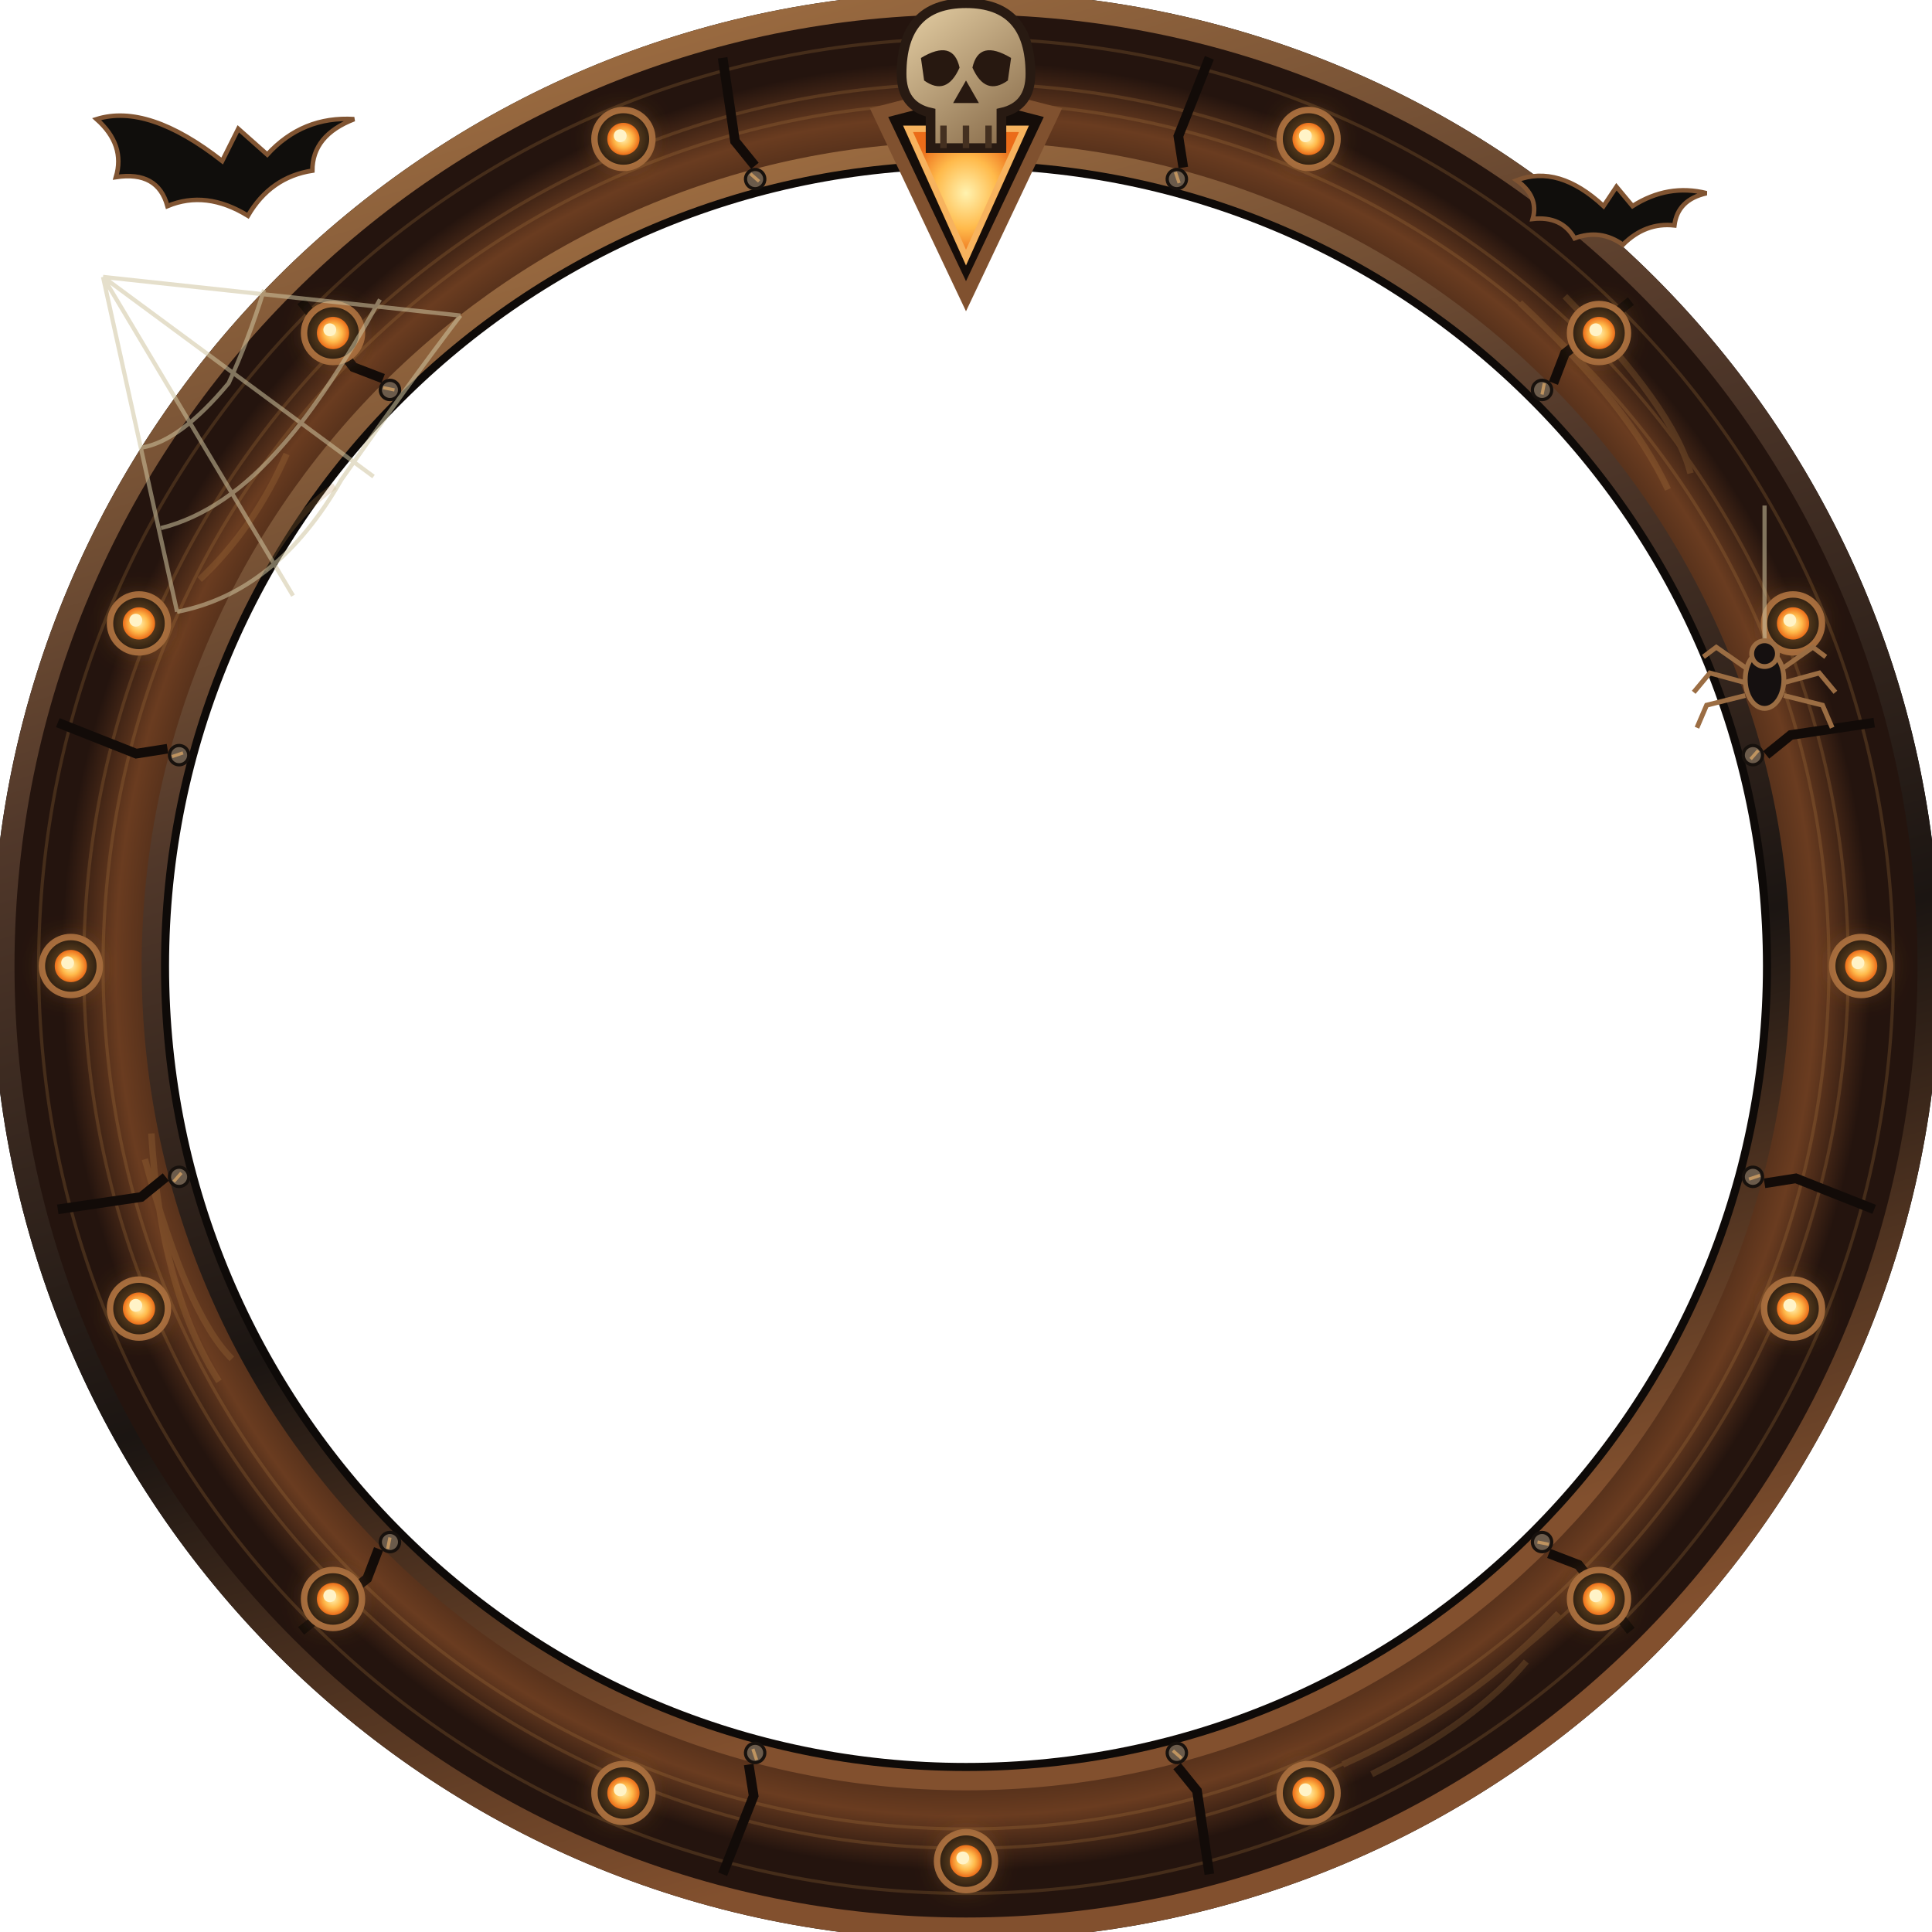
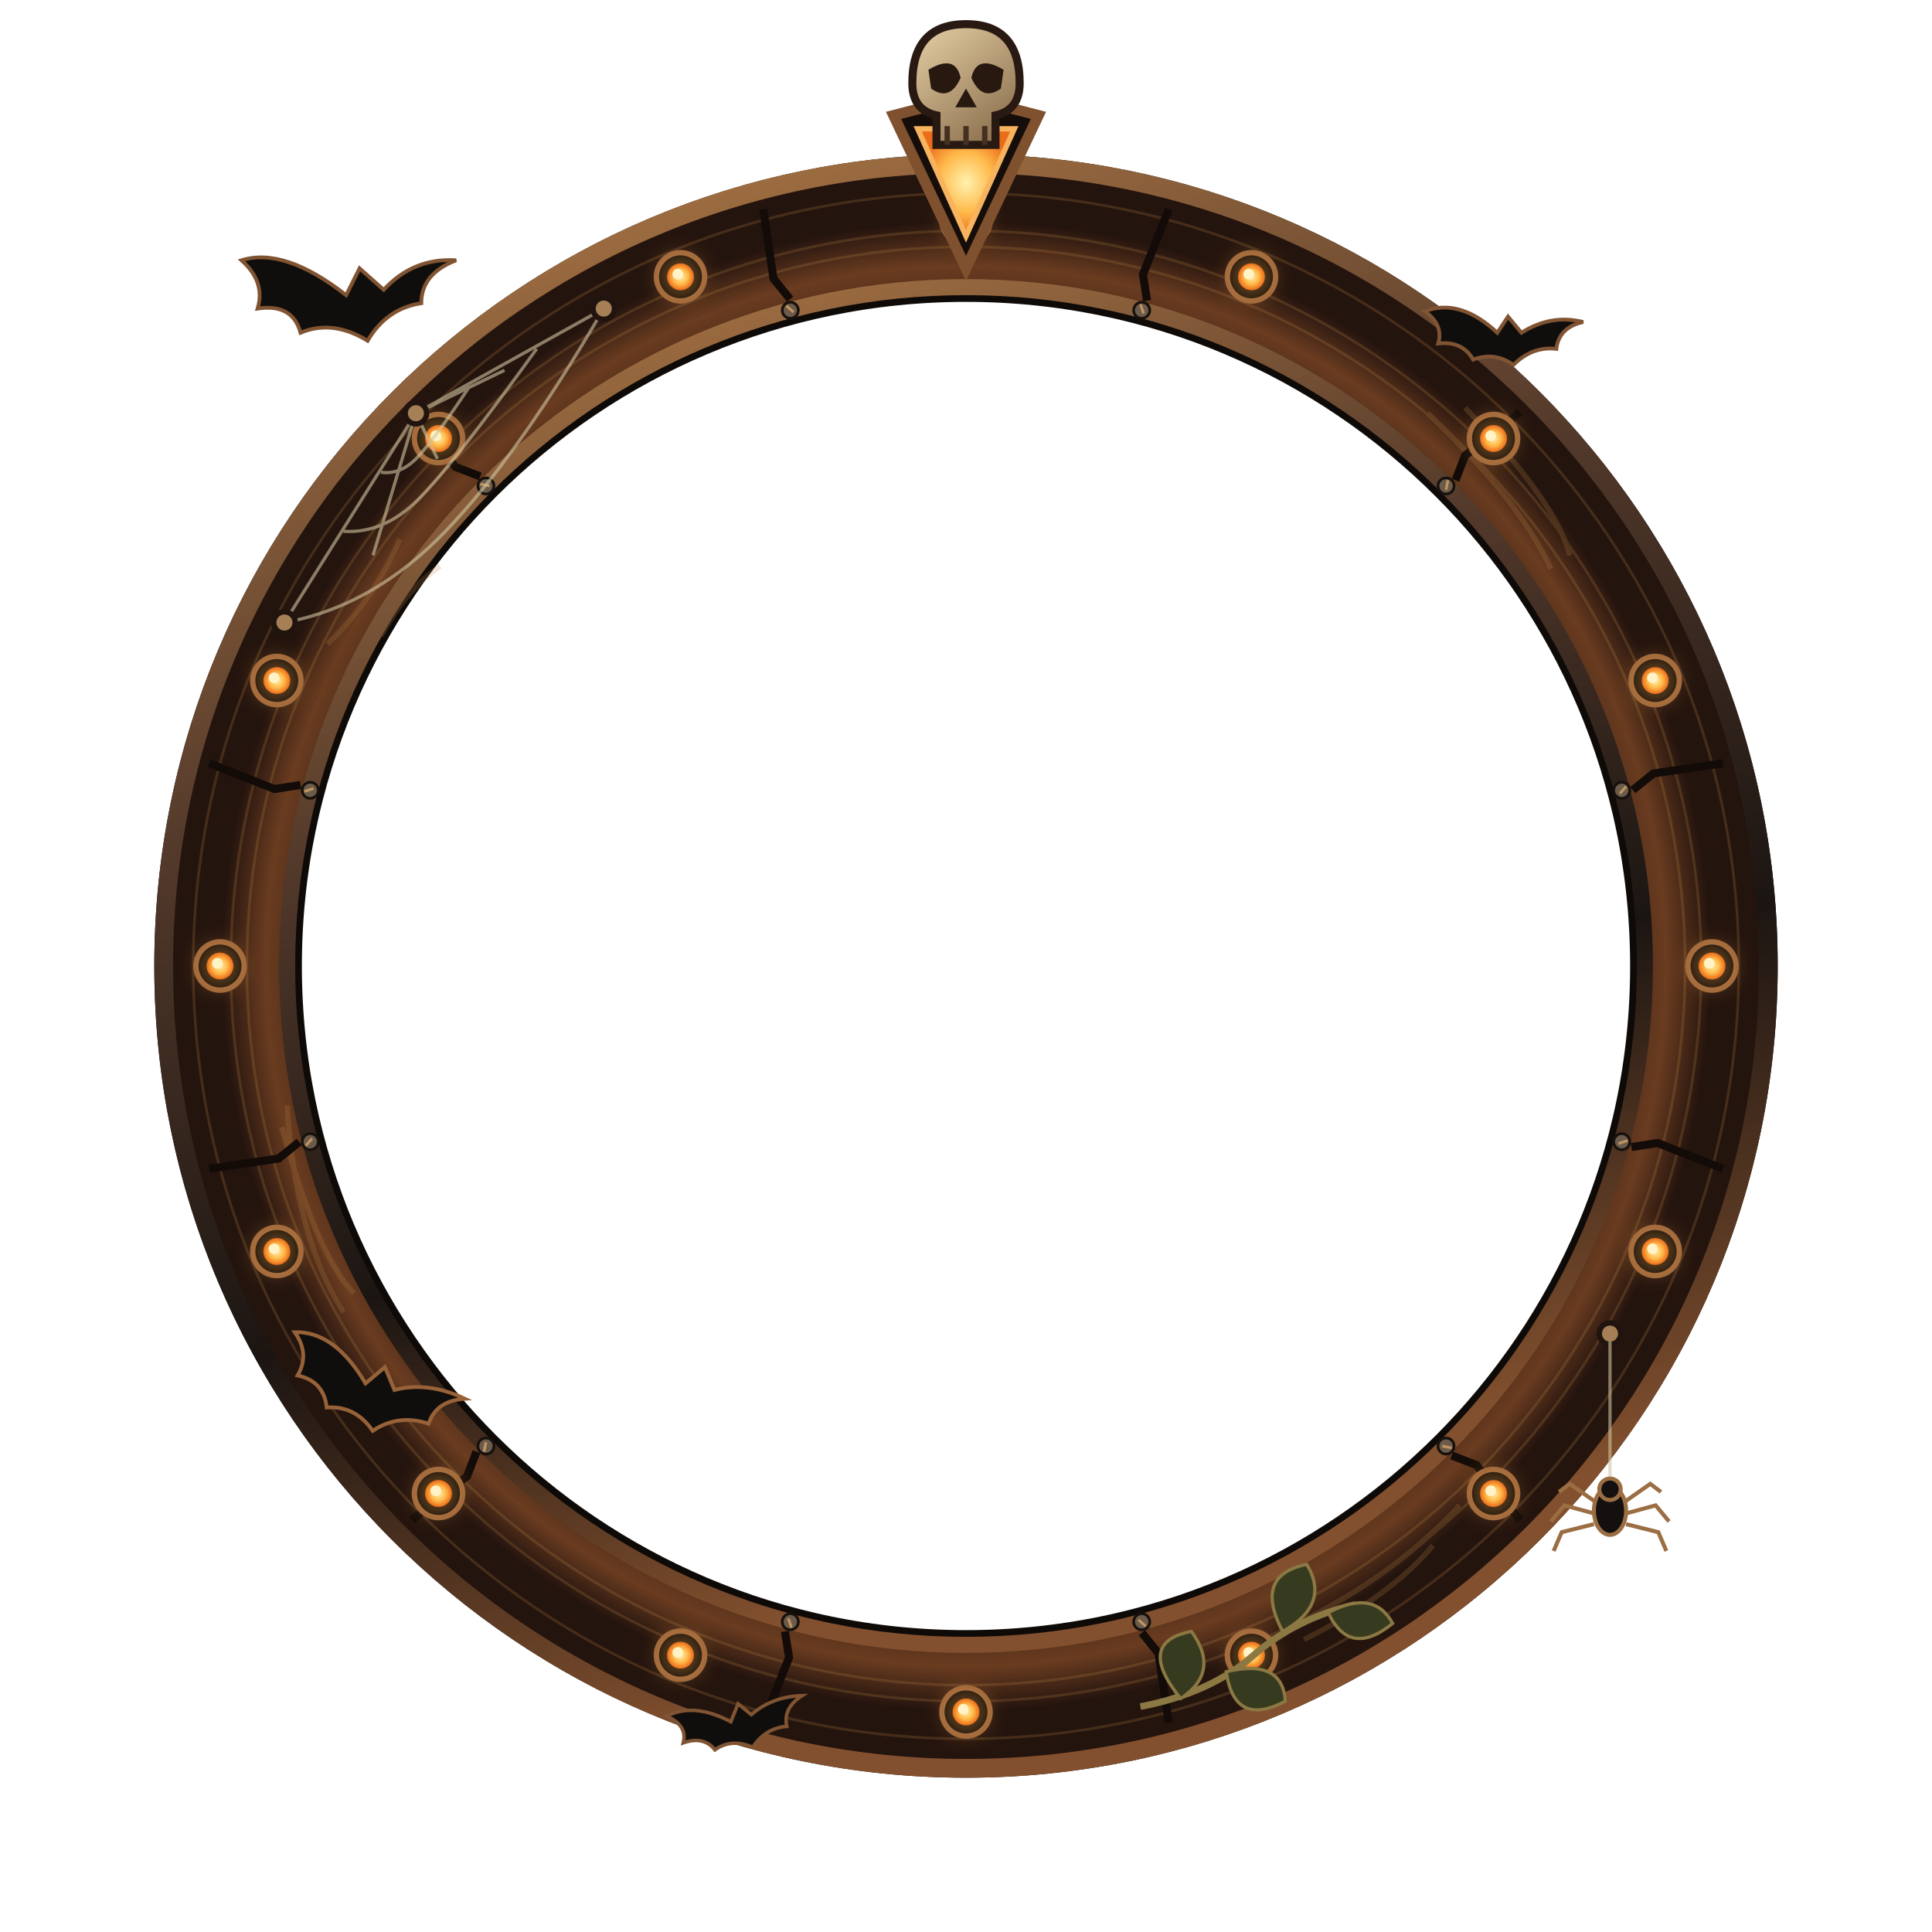
- <svg xmlns="http://www.w3.org/2000/svg" viewBox="0 0 600 600">
+ <svg xmlns="http://www.w3.org/2000/svg" viewBox="-60 -60 720 720">
  <defs>
    <radialGradient id="wood">
      <stop stop-color="#352018" />
      <stop offset=".83" stop-color="#28170f" />
      <stop offset=".94" stop-color="#6a3c20" />
      <stop offset="1" stop-color="#24140e" />
    </radialGradient>
    <linearGradient id="iron" x2=".3" y2="1">
      <stop stop-color="#b77e48" />
      <stop offset=".4" stop-color="#51382a" />
      <stop offset=".7" stop-color="#1b1512" />
      <stop offset="1" stop-color="#82502e" />
    </linearGradient>
    <radialGradient id="lamp">
      <stop stop-color="#fff2af" />
      <stop offset=".55" stop-color="#ffba4b" />
      <stop offset="1" stop-color="#eb6c19" />
    </radialGradient>
    <linearGradient id="bone" x2=".7" y2="1">
      <stop stop-color="#e7d1a6" />
      <stop offset="1" stop-color="#8e7250" />
    </linearGradient>
    <filter id="glow" x="-200%" y="-200%" width="500%" height="500%">
      <feGaussianBlur stdDeviation="5" />
      <feMerge>
        <feMergeNode />
        <feMergeNode in="SourceGraphic" />
      </feMerge>
    </filter>
  </defs>
  <circle cx="300" cy="300" r="275" fill="none" stroke="#0e0a08" stroke-width="55" />
  <circle cx="300" cy="300" r="277" fill="none" stroke="url(#wood)" stroke-width="43" />
  <g fill="none" stroke="#bb8244" opacity=".22">
    <circle cx="300" cy="300" r="268" />
    <circle cx="300" cy="300" r="274" />
    <circle cx="300" cy="300" r="288" />
    <path d="M62 180q17-16 27-39M82 177q10-18 22-26M47 352q3 49 21 77M45 360q13 48 27 62M472 94q34 32 46 58M486 92q34 35 39 55M417 548q40-18 67-47M426 551q32-16 48-35" stroke-width="2" />
  </g>
  <circle cx="300" cy="300" r="299" fill="none" stroke="url(#iron)" stroke-width="7" />
  <circle cx="300" cy="300" r="253" fill="none" stroke="url(#iron)" stroke-width="6" />
  <g transform="rotate(15 300 300)">
    <path d="M300 8l-3 26 4 9" fill="none" stroke="#120b08" stroke-width="3" />
    <circle cx="300" cy="47" r="3" fill="#6b5b4b" stroke="#17110d" />
    <path d="M299 45l2 3" stroke="#bf9460" />
  </g>
  <g transform="rotate(45 300 300)">
    <path d="M300 8l-3 26 4 9" fill="none" stroke="#120b08" stroke-width="3" />
    <circle cx="300" cy="47" r="3" fill="#6b5b4b" stroke="#17110d" />
    <path d="M299 45l2 3" stroke="#bf9460" />
  </g>
  <g transform="rotate(75 300 300)">
    <path d="M300 8l-3 26 4 9" fill="none" stroke="#120b08" stroke-width="3" />
    <circle cx="300" cy="47" r="3" fill="#6b5b4b" stroke="#17110d" />
    <path d="M299 45l2 3" stroke="#bf9460" />
  </g>
  <g transform="rotate(105 300 300)">
    <path d="M300 8l-3 26 4 9" fill="none" stroke="#120b08" stroke-width="3" />
    <circle cx="300" cy="47" r="3" fill="#6b5b4b" stroke="#17110d" />
    <path d="M299 45l2 3" stroke="#bf9460" />
  </g>
  <g transform="rotate(135 300 300)">
    <path d="M300 8l-3 26 4 9" fill="none" stroke="#120b08" stroke-width="3" />
    <circle cx="300" cy="47" r="3" fill="#6b5b4b" stroke="#17110d" />
    <path d="M299 45l2 3" stroke="#bf9460" />
  </g>
  <g transform="rotate(165 300 300)">
    <path d="M300 8l-3 26 4 9" fill="none" stroke="#120b08" stroke-width="3" />
    <circle cx="300" cy="47" r="3" fill="#6b5b4b" stroke="#17110d" />
    <path d="M299 45l2 3" stroke="#bf9460" />
  </g>
  <g transform="rotate(195 300 300)">
    <path d="M300 8l-3 26 4 9" fill="none" stroke="#120b08" stroke-width="3" />
    <circle cx="300" cy="47" r="3" fill="#6b5b4b" stroke="#17110d" />
    <path d="M299 45l2 3" stroke="#bf9460" />
  </g>
  <g transform="rotate(225 300 300)">
    <path d="M300 8l-3 26 4 9" fill="none" stroke="#120b08" stroke-width="3" />
    <circle cx="300" cy="47" r="3" fill="#6b5b4b" stroke="#17110d" />
    <path d="M299 45l2 3" stroke="#bf9460" />
  </g>
  <g transform="rotate(255 300 300)">
    <path d="M300 8l-3 26 4 9" fill="none" stroke="#120b08" stroke-width="3" />
    <circle cx="300" cy="47" r="3" fill="#6b5b4b" stroke="#17110d" />
    <path d="M299 45l2 3" stroke="#bf9460" />
  </g>
  <g transform="rotate(285 300 300)">
    <path d="M300 8l-3 26 4 9" fill="none" stroke="#120b08" stroke-width="3" />
    <circle cx="300" cy="47" r="3" fill="#6b5b4b" stroke="#17110d" />
    <path d="M299 45l2 3" stroke="#bf9460" />
  </g>
  <g transform="rotate(315 300 300)">
    <path d="M300 8l-3 26 4 9" fill="none" stroke="#120b08" stroke-width="3" />
    <circle cx="300" cy="47" r="3" fill="#6b5b4b" stroke="#17110d" />
    <path d="M299 45l2 3" stroke="#bf9460" />
  </g>
  <g transform="rotate(345 300 300)">
    <path d="M300 8l-3 26 4 9" fill="none" stroke="#120b08" stroke-width="3" />
    <circle cx="300" cy="47" r="3" fill="#6b5b4b" stroke="#17110d" />
    <path d="M299 45l2 3" stroke="#bf9460" />
  </g>
  <g transform="translate(300.00 22.00)">
    <circle r="9" fill="#100b08" stroke="#9b653b" stroke-width="2" />
    <circle r="5" fill="url(#lamp)" filter="url(#glow)" />
    <circle cx="-1" cy="-1" r="2" fill="#fff3c7" />
  </g>
  <g transform="translate(406.39 43.16)">
    <circle r="9" fill="#100b08" stroke="#9b653b" stroke-width="2" />
    <circle r="5" fill="url(#lamp)" filter="url(#glow)" />
    <circle cx="-1" cy="-1" r="2" fill="#fff3c7" />
  </g>
  <g transform="translate(496.58 103.42)">
    <circle r="9" fill="#100b08" stroke="#9b653b" stroke-width="2" />
    <circle r="5" fill="url(#lamp)" filter="url(#glow)" />
    <circle cx="-1" cy="-1" r="2" fill="#fff3c7" />
  </g>
  <g transform="translate(556.84 193.61)">
    <circle r="9" fill="#100b08" stroke="#9b653b" stroke-width="2" />
    <circle r="5" fill="url(#lamp)" filter="url(#glow)" />
    <circle cx="-1" cy="-1" r="2" fill="#fff3c7" />
  </g>
  <g transform="translate(578.00 300.00)">
    <circle r="9" fill="#100b08" stroke="#9b653b" stroke-width="2" />
    <circle r="5" fill="url(#lamp)" filter="url(#glow)" />
    <circle cx="-1" cy="-1" r="2" fill="#fff3c7" />
  </g>
  <g transform="translate(556.84 406.39)">
    <circle r="9" fill="#100b08" stroke="#9b653b" stroke-width="2" />
    <circle r="5" fill="url(#lamp)" filter="url(#glow)" />
    <circle cx="-1" cy="-1" r="2" fill="#fff3c7" />
  </g>
  <g transform="translate(496.58 496.58)">
    <circle r="9" fill="#100b08" stroke="#9b653b" stroke-width="2" />
    <circle r="5" fill="url(#lamp)" filter="url(#glow)" />
    <circle cx="-1" cy="-1" r="2" fill="#fff3c7" />
  </g>
  <g transform="translate(406.39 556.84)">
    <circle r="9" fill="#100b08" stroke="#9b653b" stroke-width="2" />
    <circle r="5" fill="url(#lamp)" filter="url(#glow)" />
    <circle cx="-1" cy="-1" r="2" fill="#fff3c7" />
  </g>
  <g transform="translate(300.00 578.00)">
    <circle r="9" fill="#100b08" stroke="#9b653b" stroke-width="2" />
    <circle r="5" fill="url(#lamp)" filter="url(#glow)" />
    <circle cx="-1" cy="-1" r="2" fill="#fff3c7" />
  </g>
  <g transform="translate(193.61 556.84)">
    <circle r="9" fill="#100b08" stroke="#9b653b" stroke-width="2" />
    <circle r="5" fill="url(#lamp)" filter="url(#glow)" />
    <circle cx="-1" cy="-1" r="2" fill="#fff3c7" />
  </g>
  <g transform="translate(103.42 496.58)">
    <circle r="9" fill="#100b08" stroke="#9b653b" stroke-width="2" />
    <circle r="5" fill="url(#lamp)" filter="url(#glow)" />
    <circle cx="-1" cy="-1" r="2" fill="#fff3c7" />
  </g>
  <g transform="translate(43.16 406.39)">
    <circle r="9" fill="#100b08" stroke="#9b653b" stroke-width="2" />
    <circle r="5" fill="url(#lamp)" filter="url(#glow)" />
    <circle cx="-1" cy="-1" r="2" fill="#fff3c7" />
  </g>
  <g transform="translate(22.00 300.00)">
    <circle r="9" fill="#100b08" stroke="#9b653b" stroke-width="2" />
    <circle r="5" fill="url(#lamp)" filter="url(#glow)" />
    <circle cx="-1" cy="-1" r="2" fill="#fff3c7" />
  </g>
  <g transform="translate(43.16 193.61)">
    <circle r="9" fill="#100b08" stroke="#9b653b" stroke-width="2" />
    <circle r="5" fill="url(#lamp)" filter="url(#glow)" />
    <circle cx="-1" cy="-1" r="2" fill="#fff3c7" />
  </g>
  <g transform="translate(103.42 103.42)">
    <circle r="9" fill="#100b08" stroke="#9b653b" stroke-width="2" />
    <circle r="5" fill="url(#lamp)" filter="url(#glow)" />
    <circle cx="-1" cy="-1" r="2" fill="#fff3c7" />
  </g>
  <g transform="translate(193.61 43.16)">
    <circle r="9" fill="#100b08" stroke="#9b653b" stroke-width="2" />
    <circle r="5" fill="url(#lamp)" filter="url(#glow)" />
    <circle cx="-1" cy="-1" r="2" fill="#fff3c7" />
  </g>
-   <g fill="none" stroke="#d0c5a0" stroke-width="1.3" opacity=".55">
-     <path d="M32 86l84 62M32 86l23 104M32 86l111 12M32 86l59 99M44 139q12-2 27-20 6-13 11-29M50 164q20-5 38-26 14-16 30-45M55 190q31-6 51-41 21-30 37-51" />
-     <path d="M548 157v46" />
-   </g>
-   <g transform="translate(548 211)" fill="#151010" stroke="#9b6d43" stroke-width="1.5">
+   <g fill="none" stroke="#d0c5a0" stroke-width="1.2" opacity=".6">
+     <path d="M95 94L46 172M95 94L165 55M95 94L79 147M95 94L128 78M95 94L103 111M82 116Q89 117 95 111T115 84M68 138Q83 139 96 126T140 70M46 172Q79 166 106 138T165 55" />
+   </g>
+   <g fill="#a58056" stroke="#21140e" stroke-width="2">
+     <circle cx="95" cy="94" r="4" />
+     <circle cx="46" cy="172" r="4" />
+     <circle cx="165" cy="55" r="4" />
+   </g>
+   <circle cx="540" cy="437" r="4" fill="#a58056" stroke="#21140e" stroke-width="2" />
+   <path d="M540 440v51" stroke="#d0c5a0" stroke-width="1.2" opacity=".6" />
+   <g transform="translate(540 503)" fill="#151010" stroke="#9b6d43" stroke-width="1.5">
    <path d="M-5-3l-10-7-4 3M-6 1l-11-3-5 6M-6 5l-12 3-3 7M5-3l10-7 4 3M6 1l11-3 5 6M6 5l12 3 3 7" fill="none" />
    <ellipse ry="9" rx="6" />
    <circle cy="-8" r="4" />
  </g>
-   <path d="M273 35l27 57 27-57-27-7Z" fill="#150d09" stroke="#80512f" stroke-width="4" />
-   <path d="M282 40l18 40 18-40Z" fill="url(#lamp)" stroke="#f7b35e" stroke-width="2" />
-   <g transform="translate(300 26)">
-     <path d="M-20-3q0-22 20-22T20-3q0 10-9 12v11h-22V9q-9-2-9-12Z" fill="url(#bone)" stroke="#281a12" stroke-width="3" />
-     <path d="M-14-8q10-6 12 3-4 9-11 4ZM14-8Q4-14 2-5q4 9 11 4ZM0-1l-4 7h8Z" fill="#271810" />
-     <path d="M-7 13v7M0 13v7M7 13v7" stroke="#443020" stroke-width="2" />
+   <g transform="translate(0 -52)">
+     <path d="M273 35l27 57 27-57-27-7Z" fill="#150d09" stroke="#80512f" stroke-width="4" />
+     <path d="M282 40l18 40 18-40Z" fill="url(#lamp)" stroke="#f7b35e" stroke-width="2" />
+     <g transform="translate(300 26)">
+       <path d="M-20-3q0-22 20-22T20-3q0 10-9 12v11h-22V9q-9-2-9-12Z" fill="url(#bone)" stroke="#281a12" stroke-width="3" />
+       <path d="M-14-8q10-6 12 3-4 9-11 4ZM14-8Q4-14 2-5q4 9 11 4ZM0-1l-4 7h8Z" fill="#271810" />
+       <path d="M-7 13v7M0 13v7M7 13v7" stroke="#443020" stroke-width="2" />
+     </g>
  </g>
  <g fill="#100e0c" stroke="#805432" stroke-width="1.4">
    <path d="M83 48l-9-8-5 10q-23-18-39-13 9 8 6 18 13-2 16 9 12-5 25 3 7-12 20-14 0-11 13-16-16-1-27 11Z" />
    <path d="M507 64l-5-6-4 6q-14-13-27-8 7 5 5 12 9-1 13 6 8-3 15 2 7-7 16-6 1-8 10-10-12-3-23 4Z" />
  </g>
+   <g transform="translate(87 458) rotate(18)" fill="#100e0c" stroke="#986239" stroke-width="1.4">
+     <path d="M0 0l-6-7-5 8q-17-15-31-10 8 6 6 15 10-1 14 8 10-4 19 3 7-9 19-9 0-9 10-13-15-2-26 5Z" />
+   </g>
+   <g transform="translate(220 579) rotate(-12)" fill="#100e0c" stroke="#805432" stroke-width="1.3">
+     <path d="M0 0l-4-5-4 6q-12-10-23-7 7 5 4 11 8-1 11 5 7-3 14 2 6-6 14-5 0-7 8-10-11-2-20 3Z" />
+   </g>
+   <g fill="#363b20" stroke="#8b7843" stroke-width="1.2">
+     <path d="M365 576q26-5 42-19t38-19" fill="none" stroke-width="2.5" />
+     <path d="M380 573q-17-21 4-25 11 15-4 25ZM397 563q3 21 22 11-1-16-22-11ZM418 548q-11-21 9-25 9 15-9 25ZM435 541q8 17 24 4-7-13-24-4Z" />
+   </g>
</svg>
